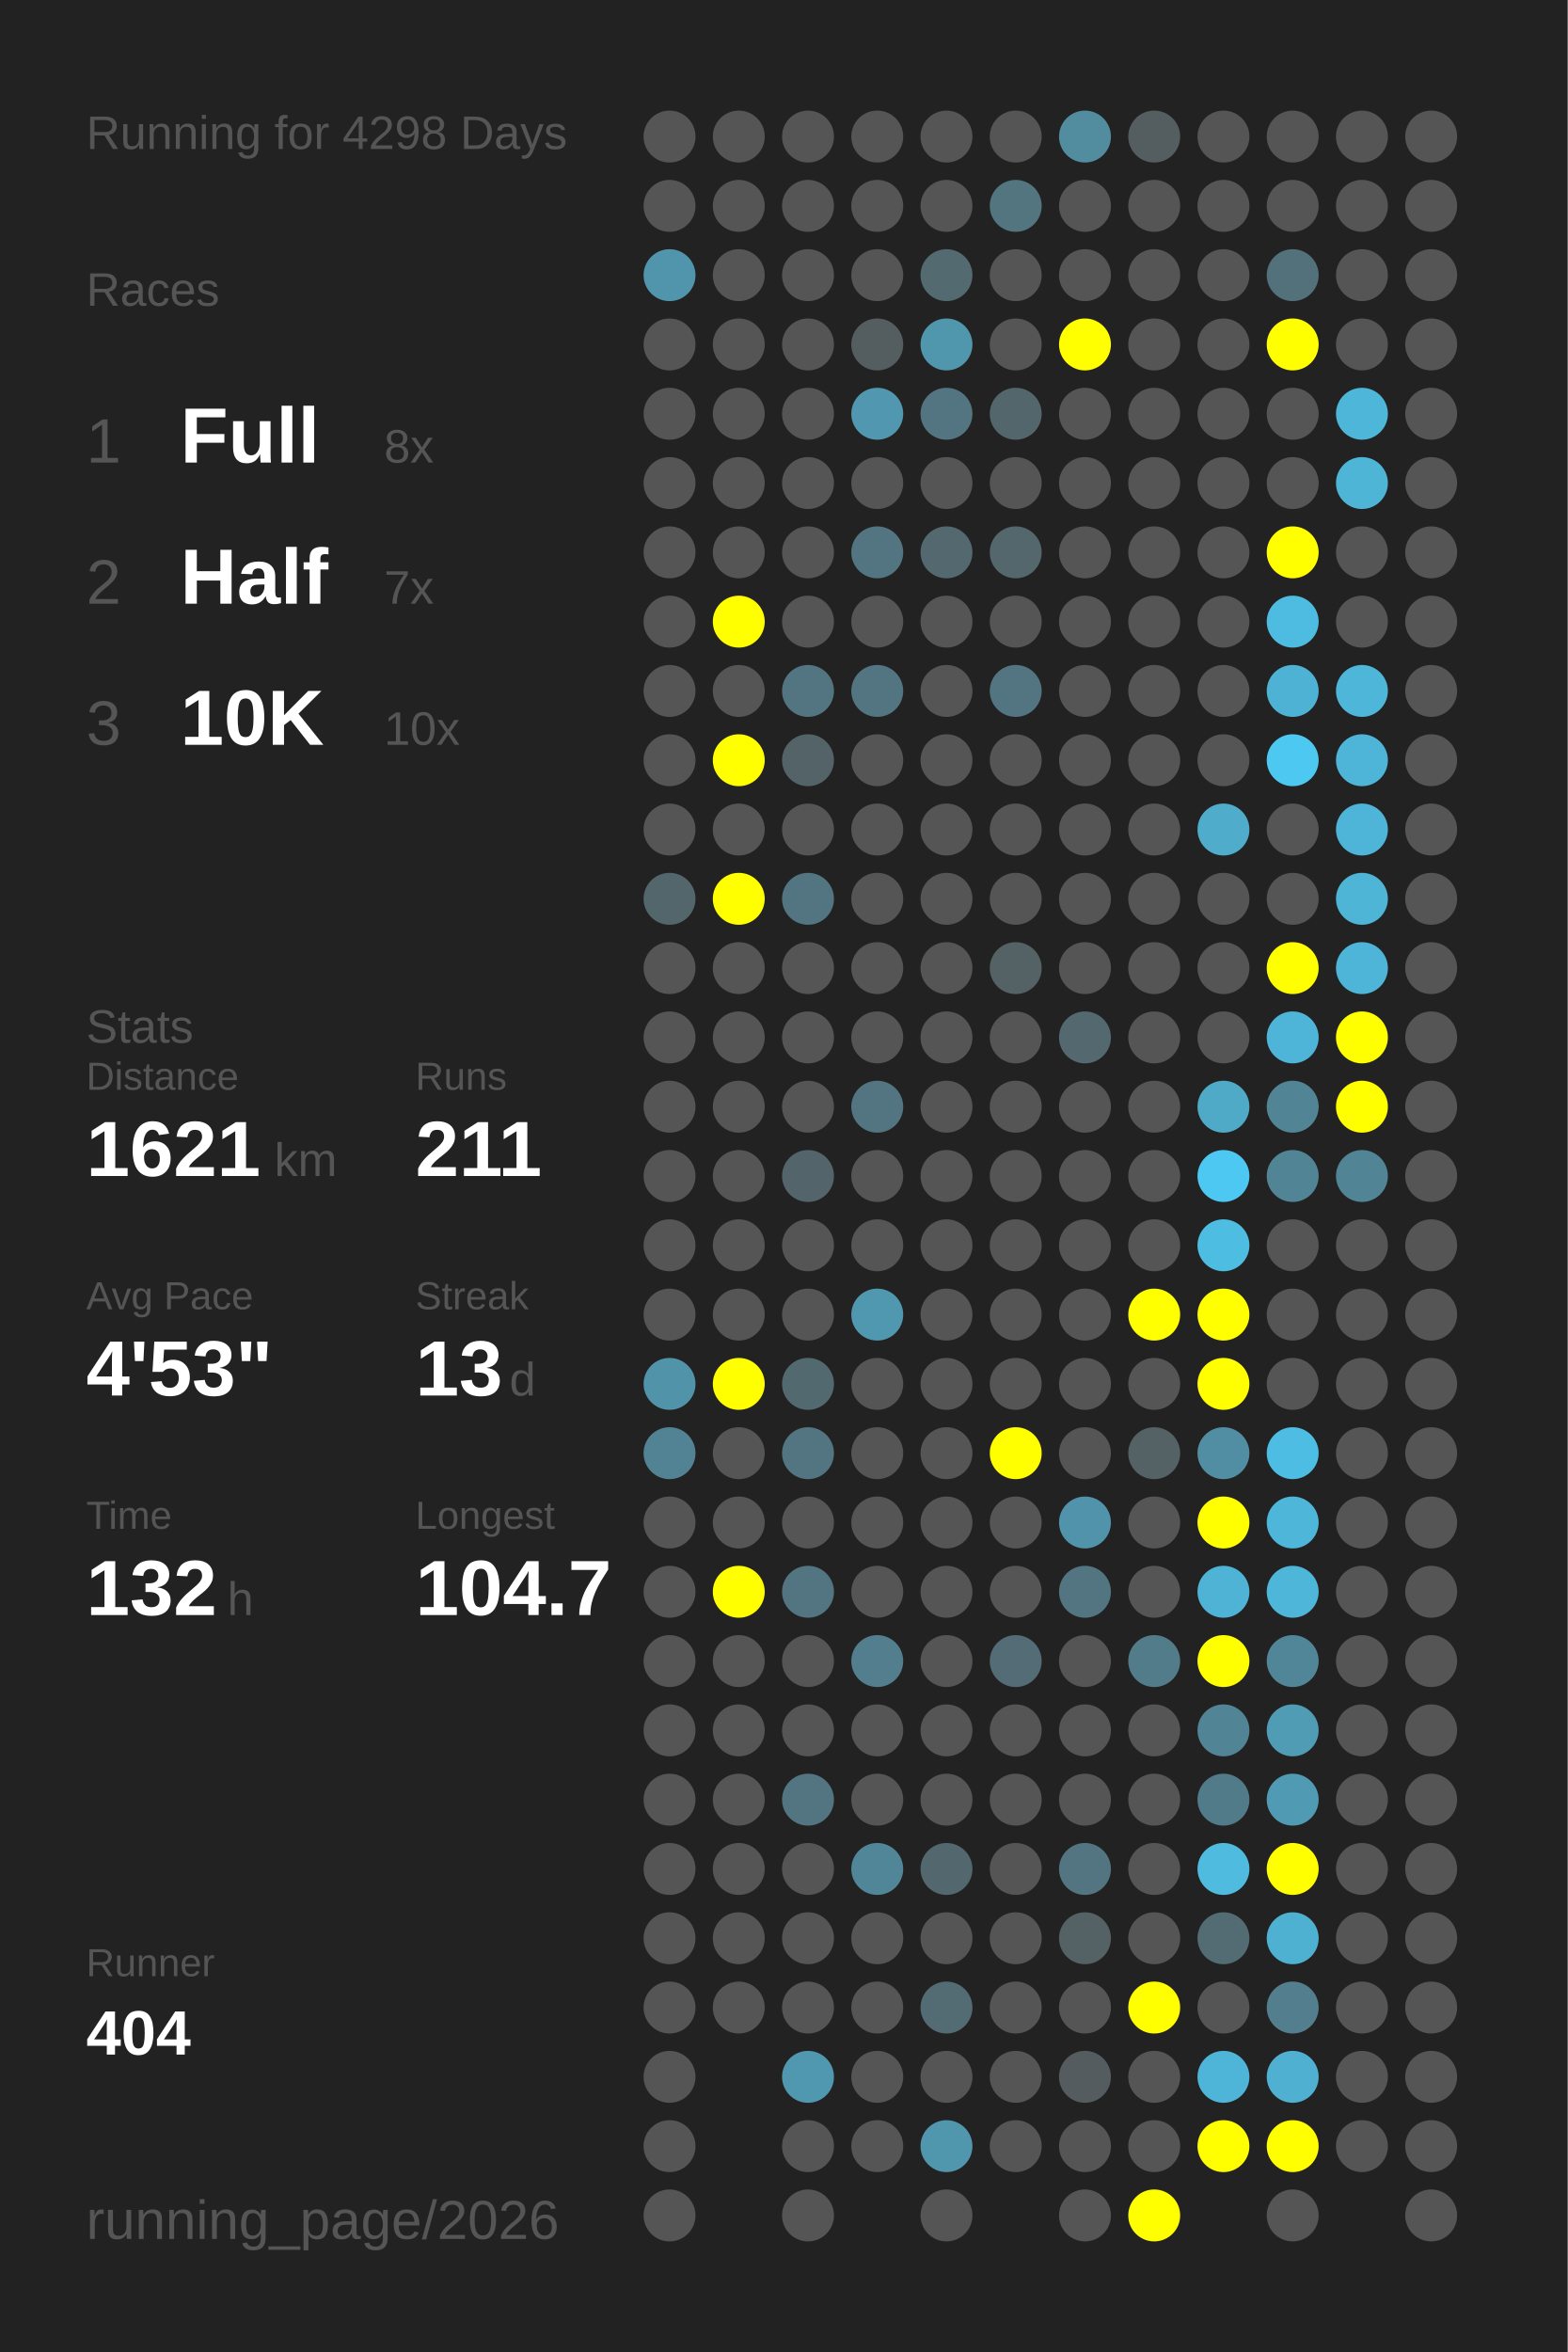
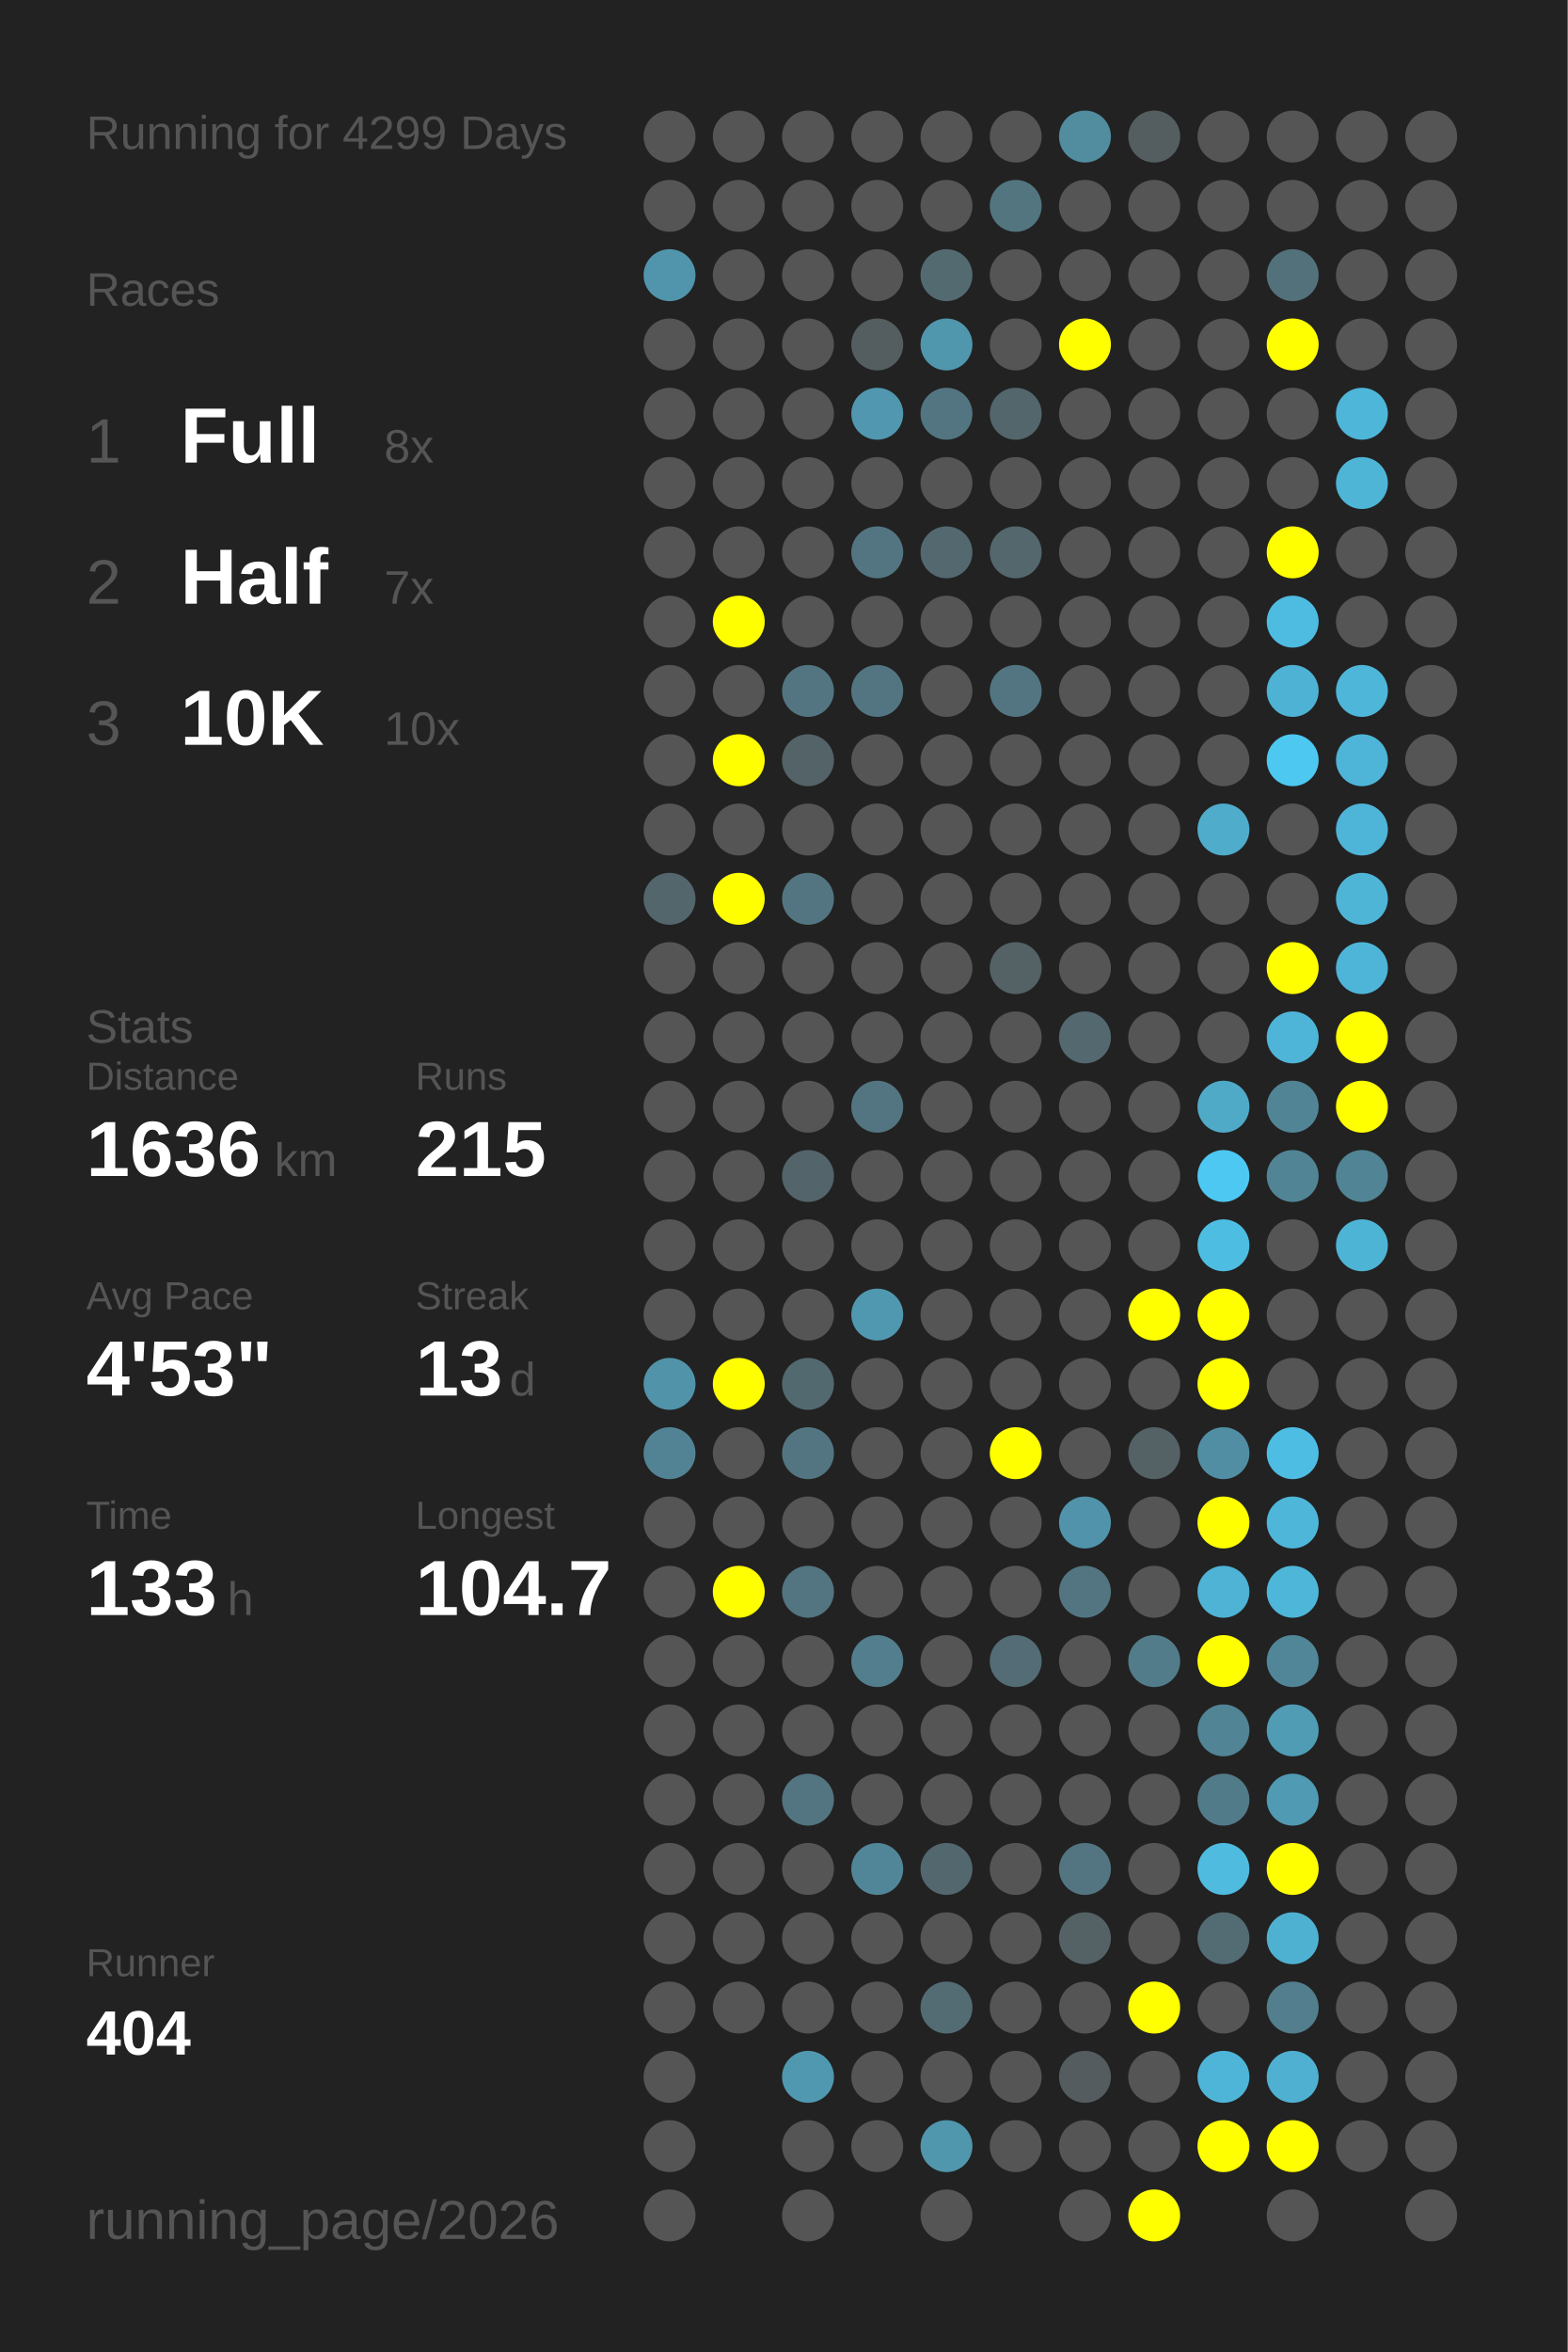
<svg xmlns="http://www.w3.org/2000/svg" baseProfile="full" height="300mm" version="1.1" viewBox="0,0,200,300" width="200mm">
  <defs />
  <rect fill="#222222" height="300" width="200" x="0" y="0" />
-   <text fill="#555555" style="font-size:6px; font-family:Arial;" x="11" y="19">Running for 4298 Days</text>
+   <text fill="#555555" style="font-size:6px; font-family:Arial;" x="11" y="19">Running for 4299 Days</text>
  <text fill="#555555" style="font-size:6px; font-family:Arial;" x="11" y="39">Races</text>
  <text fill="#555555" style="font-size:8px; font-family:Arial;" x="11" y="59">1</text>
  <text fill="#FFFFFF" style="font-size:10px; font-family:Arial; font-weight:bold;" x="23" y="59">Full</text>
  <text fill="#555555" style="font-size:6px; font-family:Arial;" x="49" y="59">8x</text>
  <text fill="#555555" style="font-size:8px; font-family:Arial;" x="11" y="77">2</text>
  <text fill="#FFFFFF" style="font-size:10px; font-family:Arial; font-weight:bold;" x="23" y="77">Half</text>
  <text fill="#555555" style="font-size:6px; font-family:Arial;" x="49" y="77">7x</text>
  <text fill="#555555" style="font-size:8px; font-family:Arial;" x="11" y="95">3</text>
  <text fill="#FFFFFF" style="font-size:10px; font-family:Arial; font-weight:bold;" x="23" y="95">10K</text>
  <text fill="#555555" style="font-size:6px; font-family:Arial;" x="49" y="95">10x</text>
  <text fill="#555555" style="font-size:6px; font-family:Arial;" x="11" y="133">Stats</text>
  <text fill="#555555" style="font-size:5px; font-family:Arial;" x="11" y="139">Distance</text>
-   <text fill="#FFFFFF" style="font-size:10px; font-family:Arial; font-weight:bold;" x="11" y="150">1621</text>
+   <text fill="#FFFFFF" style="font-size:10px; font-family:Arial; font-weight:bold;" x="11" y="150">1636</text>
  <text fill="#555555" style="font-size:6px; font-family:Arial;" x="35" y="150">km</text>
  <text fill="#555555" style="font-size:5px; font-family:Arial;" x="53" y="139">Runs</text>
-   <text fill="#FFFFFF" style="font-size:10px; font-family:Arial; font-weight:bold;" x="53" y="150">211</text>
+   <text fill="#FFFFFF" style="font-size:10px; font-family:Arial; font-weight:bold;" x="53" y="150">215</text>
  <text fill="#555555" style="font-size:5px; font-family:Arial;" x="11" y="167">Avg Pace</text>
  <text fill="#FFFFFF" style="font-size:10px; font-family:Arial; font-weight:bold;" x="11" y="178">4'53"</text>
  <text fill="#555555" style="font-size:5px; font-family:Arial;" x="53" y="167">Streak</text>
  <text fill="#FFFFFF" style="font-size:10px; font-family:Arial; font-weight:bold;" x="53" y="178">13</text>
  <text fill="#555555" style="font-size:6px; font-family:Arial;" x="65" y="178">d</text>
  <text fill="#555555" style="font-size:5px; font-family:Arial;" x="11" y="195">Time</text>
-   <text fill="#FFFFFF" style="font-size:10px; font-family:Arial; font-weight:bold;" x="11" y="206">132</text>
+   <text fill="#FFFFFF" style="font-size:10px; font-family:Arial; font-weight:bold;" x="11" y="206">133</text>
  <text fill="#555555" style="font-size:6px; font-family:Arial;" x="29" y="206">h</text>
  <text fill="#555555" style="font-size:5px; font-family:Arial;" x="53" y="195">Longest</text>
  <text fill="#FFFFFF" style="font-size:10px; font-family:Arial; font-weight:bold;" x="53" y="206">104.7</text>
  <text fill="#555555" style="font-size:5px; font-family:Arial;" x="11" y="252.065">Runner</text>
  <text fill="#FFFFFF" style="font-size:8px; font-family:Arial; font-weight:bold;" x="11" y="262.065">404</text>
  <text fill="#555555" style="font-size:7px; font-family:Arial;" x="11" y="285.581">running_page/2026</text>
  <circle cx="85.417" cy="17.419" fill="#555555" r="3.312" />
  <circle cx="85.417" cy="26.258" fill="#555555" r="3.312" />
  <circle cx="85.417" cy="35.097" fill="#5095ac" r="3.312" />
  <circle cx="85.417" cy="43.935" fill="#555555" r="3.312" />
  <circle cx="85.417" cy="52.774" fill="#555555" r="3.312" />
  <circle cx="85.417" cy="61.613" fill="#555555" r="3.312" />
  <circle cx="85.417" cy="70.452" fill="#555555" r="3.312" />
  <circle cx="85.417" cy="79.29" fill="#555555" r="3.312" />
  <circle cx="85.417" cy="88.129" fill="#555555" r="3.312" />
  <circle cx="85.417" cy="96.968" fill="#555555" r="3.312" />
  <circle cx="85.417" cy="105.806" fill="#555555" r="3.312" />
  <circle cx="85.417" cy="114.645" fill="#53666c" r="3.312" />
  <circle cx="85.417" cy="123.484" fill="#555555" r="3.312" />
  <circle cx="85.417" cy="132.323" fill="#555555" r="3.312" />
  <circle cx="85.417" cy="141.161" fill="#555555" r="3.312" />
  <circle cx="85.417" cy="150" fill="#555555" r="3.312" />
  <circle cx="85.417" cy="158.839" fill="#555555" r="3.312" />
  <circle cx="85.417" cy="167.677" fill="#555555" r="3.312" />
  <circle cx="85.417" cy="176.516" fill="#5193a9" r="3.312" />
  <circle cx="85.417" cy="185.355" fill="#528394" r="3.312" />
  <circle cx="85.417" cy="194.194" fill="#555555" r="3.312" />
  <circle cx="85.417" cy="203.032" fill="#555555" r="3.312" />
  <circle cx="85.417" cy="211.871" fill="#555555" r="3.312" />
  <circle cx="85.417" cy="220.71" fill="#555555" r="3.312" />
  <circle cx="85.417" cy="229.548" fill="#555555" r="3.312" />
  <circle cx="85.417" cy="238.387" fill="#555555" r="3.312" />
  <circle cx="85.417" cy="247.226" fill="#555555" r="3.312" />
  <circle cx="85.417" cy="256.065" fill="#555555" r="3.312" />
  <circle cx="85.417" cy="264.903" fill="#555555" r="3.312" />
  <circle cx="85.417" cy="273.742" fill="#555555" r="3.312" />
  <circle cx="85.417" cy="282.581" fill="#555555" r="3.312" />
  <circle cx="94.25" cy="17.419" fill="#555555" r="3.312" />
  <circle cx="94.25" cy="26.258" fill="#555555" r="3.312" />
  <circle cx="94.25" cy="35.097" fill="#555555" r="3.312" />
  <circle cx="94.25" cy="43.935" fill="#555555" r="3.312" />
  <circle cx="94.25" cy="52.774" fill="#555555" r="3.312" />
  <circle cx="94.25" cy="61.613" fill="#555555" r="3.312" />
  <circle cx="94.25" cy="70.452" fill="#555555" r="3.312" />
  <circle cx="94.25" cy="79.29" fill="#FFFF00" r="3.312" />
  <circle cx="94.25" cy="88.129" fill="#555555" r="3.312" />
  <circle cx="94.25" cy="96.968" fill="#FFFF00" r="3.312" />
  <circle cx="94.25" cy="105.806" fill="#555555" r="3.312" />
  <circle cx="94.25" cy="114.645" fill="#FFFF00" r="3.312" />
  <circle cx="94.25" cy="123.484" fill="#555555" r="3.312" />
  <circle cx="94.25" cy="132.323" fill="#555555" r="3.312" />
  <circle cx="94.25" cy="141.161" fill="#555555" r="3.312" />
  <circle cx="94.25" cy="150" fill="#555555" r="3.312" />
  <circle cx="94.25" cy="158.839" fill="#555555" r="3.312" />
  <circle cx="94.25" cy="167.677" fill="#555555" r="3.312" />
  <circle cx="94.25" cy="176.516" fill="#FFFF00" r="3.312" />
  <circle cx="94.25" cy="185.355" fill="#555555" r="3.312" />
  <circle cx="94.25" cy="194.194" fill="#555555" r="3.312" />
  <circle cx="94.25" cy="203.032" fill="#FFFF00" r="3.312" />
  <circle cx="94.25" cy="211.871" fill="#555555" r="3.312" />
  <circle cx="94.25" cy="220.71" fill="#555555" r="3.312" />
  <circle cx="94.25" cy="229.548" fill="#555555" r="3.312" />
  <circle cx="94.25" cy="238.387" fill="#555555" r="3.312" />
  <circle cx="94.25" cy="247.226" fill="#555555" r="3.312" />
  <circle cx="94.25" cy="256.065" fill="#555555" r="3.312" />
  <circle cx="103.083" cy="17.419" fill="#555555" r="3.312" />
  <circle cx="103.083" cy="26.258" fill="#555555" r="3.312" />
  <circle cx="103.083" cy="35.097" fill="#555555" r="3.312" />
  <circle cx="103.083" cy="43.935" fill="#555555" r="3.312" />
  <circle cx="103.083" cy="52.774" fill="#555555" r="3.312" />
  <circle cx="103.083" cy="61.613" fill="#555555" r="3.312" />
  <circle cx="103.083" cy="70.452" fill="#555555" r="3.312" />
  <circle cx="103.083" cy="79.29" fill="#555555" r="3.312" />
  <circle cx="103.083" cy="88.129" fill="#527581" r="3.312" />
  <circle cx="103.083" cy="96.968" fill="#546368" r="3.312" />
  <circle cx="103.083" cy="105.806" fill="#555555" r="3.312" />
  <circle cx="103.083" cy="114.645" fill="#527581" r="3.312" />
  <circle cx="103.083" cy="123.484" fill="#555555" r="3.312" />
  <circle cx="103.083" cy="132.323" fill="#555555" r="3.312" />
  <circle cx="103.083" cy="141.161" fill="#555555" r="3.312" />
  <circle cx="103.083" cy="150" fill="#53646a" r="3.312" />
  <circle cx="103.083" cy="158.839" fill="#555555" r="3.312" />
  <circle cx="103.083" cy="167.677" fill="#555555" r="3.312" />
  <circle cx="103.083" cy="176.516" fill="#536970" r="3.312" />
  <circle cx="103.083" cy="185.355" fill="#527581" r="3.312" />
  <circle cx="103.083" cy="194.194" fill="#555555" r="3.312" />
  <circle cx="103.083" cy="203.032" fill="#527581" r="3.312" />
  <circle cx="103.083" cy="211.871" fill="#555555" r="3.312" />
  <circle cx="103.083" cy="220.71" fill="#555555" r="3.312" />
  <circle cx="103.083" cy="229.548" fill="#527581" r="3.312" />
  <circle cx="103.083" cy="238.387" fill="#555555" r="3.312" />
  <circle cx="103.083" cy="247.226" fill="#555555" r="3.312" />
  <circle cx="103.083" cy="256.065" fill="#555555" r="3.312" />
  <circle cx="103.083" cy="264.903" fill="#5098b0" r="3.312" />
  <circle cx="103.083" cy="273.742" fill="#555555" r="3.312" />
  <circle cx="103.083" cy="282.581" fill="#555555" r="3.312" />
  <circle cx="111.917" cy="17.419" fill="#555555" r="3.312" />
  <circle cx="111.917" cy="26.258" fill="#555555" r="3.312" />
  <circle cx="111.917" cy="35.097" fill="#555555" r="3.312" />
  <circle cx="111.917" cy="43.935" fill="#545e61" r="3.312" />
  <circle cx="111.917" cy="52.774" fill="#5097af" r="3.312" />
  <circle cx="111.917" cy="61.613" fill="#555555" r="3.312" />
  <circle cx="111.917" cy="70.452" fill="#527581" r="3.312" />
  <circle cx="111.917" cy="79.29" fill="#555555" r="3.312" />
  <circle cx="111.917" cy="88.129" fill="#527581" r="3.312" />
  <circle cx="111.917" cy="96.968" fill="#555555" r="3.312" />
  <circle cx="111.917" cy="105.806" fill="#555555" r="3.312" />
  <circle cx="111.917" cy="114.645" fill="#555555" r="3.312" />
  <circle cx="111.917" cy="123.484" fill="#555555" r="3.312" />
  <circle cx="111.917" cy="132.323" fill="#555555" r="3.312" />
  <circle cx="111.917" cy="141.161" fill="#527581" r="3.312" />
  <circle cx="111.917" cy="150" fill="#555555" r="3.312" />
  <circle cx="111.917" cy="158.839" fill="#555555" r="3.312" />
  <circle cx="111.917" cy="167.677" fill="#5098b0" r="3.312" />
  <circle cx="111.917" cy="176.516" fill="#555555" r="3.312" />
  <circle cx="111.917" cy="185.355" fill="#555555" r="3.312" />
  <circle cx="111.917" cy="194.194" fill="#555555" r="3.312" />
  <circle cx="111.917" cy="203.032" fill="#555555" r="3.312" />
  <circle cx="111.917" cy="211.871" fill="#527e8e" r="3.312" />
  <circle cx="111.917" cy="220.71" fill="#555555" r="3.312" />
  <circle cx="111.917" cy="229.548" fill="#555555" r="3.312" />
  <circle cx="111.917" cy="238.387" fill="#518698" r="3.312" />
  <circle cx="111.917" cy="247.226" fill="#555555" r="3.312" />
  <circle cx="111.917" cy="256.065" fill="#555555" r="3.312" />
  <circle cx="111.917" cy="264.903" fill="#555555" r="3.312" />
  <circle cx="111.917" cy="273.742" fill="#555555" r="3.312" />
  <circle cx="120.75" cy="17.419" fill="#555555" r="3.312" />
  <circle cx="120.75" cy="26.258" fill="#555555" r="3.312" />
  <circle cx="120.75" cy="35.097" fill="#536a71" r="3.312" />
  <circle cx="120.75" cy="43.935" fill="#5096ad" r="3.312" />
  <circle cx="120.75" cy="52.774" fill="#527581" r="3.312" />
  <circle cx="120.75" cy="61.613" fill="#555555" r="3.312" />
  <circle cx="120.75" cy="70.452" fill="#53686f" r="3.312" />
  <circle cx="120.75" cy="79.29" fill="#555555" r="3.312" />
  <circle cx="120.75" cy="88.129" fill="#555555" r="3.312" />
  <circle cx="120.75" cy="96.968" fill="#555555" r="3.312" />
  <circle cx="120.75" cy="105.806" fill="#555555" r="3.312" />
  <circle cx="120.75" cy="114.645" fill="#555555" r="3.312" />
  <circle cx="120.75" cy="123.484" fill="#555555" r="3.312" />
  <circle cx="120.75" cy="132.323" fill="#555555" r="3.312" />
  <circle cx="120.75" cy="141.161" fill="#555555" r="3.312" />
  <circle cx="120.75" cy="150" fill="#555555" r="3.312" />
  <circle cx="120.75" cy="158.839" fill="#555555" r="3.312" />
  <circle cx="120.75" cy="167.677" fill="#555555" r="3.312" />
  <circle cx="120.75" cy="176.516" fill="#555555" r="3.312" />
  <circle cx="120.75" cy="185.355" fill="#555555" r="3.312" />
  <circle cx="120.75" cy="194.194" fill="#555555" r="3.312" />
  <circle cx="120.75" cy="203.032" fill="#555555" r="3.312" />
  <circle cx="120.75" cy="211.871" fill="#555555" r="3.312" />
  <circle cx="120.75" cy="220.71" fill="#555555" r="3.312" />
  <circle cx="120.75" cy="229.548" fill="#555555" r="3.312" />
  <circle cx="120.75" cy="238.387" fill="#53676e" r="3.312" />
  <circle cx="120.75" cy="247.226" fill="#555555" r="3.312" />
  <circle cx="120.75" cy="256.065" fill="#536c74" r="3.312" />
  <circle cx="120.75" cy="264.903" fill="#555555" r="3.312" />
  <circle cx="120.75" cy="273.742" fill="#5096ad" r="3.312" />
  <circle cx="120.75" cy="282.581" fill="#555555" r="3.312" />
  <circle cx="129.583" cy="17.419" fill="#555555" r="3.312" />
  <circle cx="129.583" cy="26.258" fill="#527580" r="3.312" />
  <circle cx="129.583" cy="35.097" fill="#555555" r="3.312" />
  <circle cx="129.583" cy="43.935" fill="#555555" r="3.312" />
  <circle cx="129.583" cy="52.774" fill="#53666c" r="3.312" />
  <circle cx="129.583" cy="61.613" fill="#555555" r="3.312" />
  <circle cx="129.583" cy="70.452" fill="#53676d" r="3.312" />
  <circle cx="129.583" cy="79.29" fill="#555555" r="3.312" />
  <circle cx="129.583" cy="88.129" fill="#527581" r="3.312" />
  <circle cx="129.583" cy="96.968" fill="#555555" r="3.312" />
  <circle cx="129.583" cy="105.806" fill="#555555" r="3.312" />
  <circle cx="129.583" cy="114.645" fill="#555555" r="3.312" />
  <circle cx="129.583" cy="123.484" fill="#546165" r="3.312" />
  <circle cx="129.583" cy="132.323" fill="#555555" r="3.312" />
  <circle cx="129.583" cy="141.161" fill="#555555" r="3.312" />
  <circle cx="129.583" cy="150" fill="#555555" r="3.312" />
  <circle cx="129.583" cy="158.839" fill="#555555" r="3.312" />
  <circle cx="129.583" cy="167.677" fill="#555555" r="3.312" />
  <circle cx="129.583" cy="176.516" fill="#555555" r="3.312" />
  <circle cx="129.583" cy="185.355" fill="#FFFF00" r="3.312" />
  <circle cx="129.583" cy="194.194" fill="#555555" r="3.312" />
  <circle cx="129.583" cy="203.032" fill="#555555" r="3.312" />
  <circle cx="129.583" cy="211.871" fill="#536c75" r="3.312" />
  <circle cx="129.583" cy="220.71" fill="#555555" r="3.312" />
  <circle cx="129.583" cy="229.548" fill="#555555" r="3.312" />
  <circle cx="129.583" cy="238.387" fill="#555555" r="3.312" />
  <circle cx="129.583" cy="247.226" fill="#555555" r="3.312" />
  <circle cx="129.583" cy="256.065" fill="#555555" r="3.312" />
  <circle cx="129.583" cy="264.903" fill="#555555" r="3.312" />
  <circle cx="129.583" cy="273.742" fill="#555555" r="3.312" />
  <circle cx="138.417" cy="17.419" fill="#518c9f" r="3.312" />
  <circle cx="138.417" cy="26.258" fill="#555555" r="3.312" />
  <circle cx="138.417" cy="35.097" fill="#555555" r="3.312" />
  <circle cx="138.417" cy="43.935" fill="#FFFF00" r="3.312" />
  <circle cx="138.417" cy="52.774" fill="#555555" r="3.312" />
  <circle cx="138.417" cy="61.613" fill="#555555" r="3.312" />
  <circle cx="138.417" cy="70.452" fill="#555555" r="3.312" />
  <circle cx="138.417" cy="79.29" fill="#555555" r="3.312" />
  <circle cx="138.417" cy="88.129" fill="#555555" r="3.312" />
  <circle cx="138.417" cy="96.968" fill="#555555" r="3.312" />
  <circle cx="138.417" cy="105.806" fill="#555555" r="3.312" />
  <circle cx="138.417" cy="114.645" fill="#555555" r="3.312" />
  <circle cx="138.417" cy="123.484" fill="#555555" r="3.312" />
  <circle cx="138.417" cy="132.323" fill="#53686f" r="3.312" />
  <circle cx="138.417" cy="141.161" fill="#555555" r="3.312" />
  <circle cx="138.417" cy="150" fill="#555555" r="3.312" />
  <circle cx="138.417" cy="158.839" fill="#555555" r="3.312" />
  <circle cx="138.417" cy="167.677" fill="#555555" r="3.312" />
  <circle cx="138.417" cy="176.516" fill="#555555" r="3.312" />
  <circle cx="138.417" cy="185.355" fill="#555555" r="3.312" />
  <circle cx="138.417" cy="194.194" fill="#5093aa" r="3.312" />
  <circle cx="138.417" cy="203.032" fill="#527581" r="3.312" />
  <circle cx="138.417" cy="211.871" fill="#555555" r="3.312" />
  <circle cx="138.417" cy="220.71" fill="#555555" r="3.312" />
  <circle cx="138.417" cy="229.548" fill="#555555" r="3.312" />
  <circle cx="138.417" cy="238.387" fill="#527581" r="3.312" />
  <circle cx="138.417" cy="247.226" fill="#546165" r="3.312" />
  <circle cx="138.417" cy="256.065" fill="#555555" r="3.312" />
  <circle cx="138.417" cy="264.903" fill="#545c5f" r="3.312" />
  <circle cx="138.417" cy="273.742" fill="#555555" r="3.312" />
  <circle cx="138.417" cy="282.581" fill="#555555" r="3.312" />
  <circle cx="147.25" cy="17.419" fill="#545e61" r="3.312" />
  <circle cx="147.25" cy="26.258" fill="#555555" r="3.312" />
  <circle cx="147.25" cy="35.097" fill="#555555" r="3.312" />
  <circle cx="147.25" cy="43.935" fill="#555555" r="3.312" />
  <circle cx="147.25" cy="52.774" fill="#555555" r="3.312" />
  <circle cx="147.25" cy="61.613" fill="#555555" r="3.312" />
  <circle cx="147.25" cy="70.452" fill="#555555" r="3.312" />
  <circle cx="147.25" cy="79.29" fill="#555555" r="3.312" />
  <circle cx="147.25" cy="88.129" fill="#555555" r="3.312" />
  <circle cx="147.25" cy="96.968" fill="#555555" r="3.312" />
  <circle cx="147.25" cy="105.806" fill="#555555" r="3.312" />
  <circle cx="147.25" cy="114.645" fill="#555555" r="3.312" />
  <circle cx="147.25" cy="123.484" fill="#555555" r="3.312" />
  <circle cx="147.25" cy="132.323" fill="#555555" r="3.312" />
  <circle cx="147.25" cy="141.161" fill="#555555" r="3.312" />
  <circle cx="147.25" cy="150" fill="#555555" r="3.312" />
  <circle cx="147.25" cy="158.839" fill="#555555" r="3.312" />
  <circle cx="147.25" cy="167.677" fill="#FFFF00" r="3.312" />
  <circle cx="147.25" cy="176.516" fill="#555555" r="3.312" />
  <circle cx="147.25" cy="185.355" fill="#546165" r="3.312" />
  <circle cx="147.25" cy="194.194" fill="#555555" r="3.312" />
  <circle cx="147.25" cy="203.032" fill="#555555" r="3.312" />
  <circle cx="147.25" cy="211.871" fill="#527c8a" r="3.312" />
  <circle cx="147.25" cy="220.71" fill="#555555" r="3.312" />
  <circle cx="147.25" cy="229.548" fill="#555555" r="3.312" />
  <circle cx="147.25" cy="238.387" fill="#555555" r="3.312" />
  <circle cx="147.25" cy="247.226" fill="#555555" r="3.312" />
  <circle cx="147.25" cy="256.065" fill="#FFFF00" r="3.312" />
  <circle cx="147.25" cy="264.903" fill="#555555" r="3.312" />
  <circle cx="147.25" cy="273.742" fill="#555555" r="3.312" />
  <circle cx="147.25" cy="282.581" fill="#FFFF00" r="3.312" />
  <circle cx="156.083" cy="17.419" fill="#555555" r="3.312" />
  <circle cx="156.083" cy="26.258" fill="#555555" r="3.312" />
  <circle cx="156.083" cy="35.097" fill="#555555" r="3.312" />
  <circle cx="156.083" cy="43.935" fill="#555555" r="3.312" />
  <circle cx="156.083" cy="52.774" fill="#555555" r="3.312" />
  <circle cx="156.083" cy="61.613" fill="#555555" r="3.312" />
  <circle cx="156.083" cy="70.452" fill="#555555" r="3.312" />
  <circle cx="156.083" cy="79.29" fill="#555555" r="3.312" />
  <circle cx="156.083" cy="88.129" fill="#555555" r="3.312" />
  <circle cx="156.083" cy="96.968" fill="#555555" r="3.312" />
  <circle cx="156.083" cy="105.806" fill="#4faccb" r="3.312" />
  <circle cx="156.083" cy="114.645" fill="#555555" r="3.312" />
  <circle cx="156.083" cy="123.484" fill="#555555" r="3.312" />
  <circle cx="156.083" cy="132.323" fill="#555555" r="3.312" />
  <circle cx="156.083" cy="141.161" fill="#4faac8" r="3.312" />
  <circle cx="156.083" cy="150" fill="#4dc8f2" r="3.312" />
  <circle cx="156.083" cy="158.839" fill="#4ebde2" r="3.312" />
  <circle cx="156.083" cy="167.677" fill="#FFFF00" r="3.312" />
  <circle cx="156.083" cy="176.516" fill="#FFFF00" r="3.312" />
  <circle cx="156.083" cy="185.355" fill="#518ea3" r="3.312" />
  <circle cx="156.083" cy="194.194" fill="#FFFF00" r="3.312" />
  <circle cx="156.083" cy="203.032" fill="#4eb3d5" r="3.312" />
  <circle cx="156.083" cy="211.871" fill="#FFFF00" r="3.312" />
  <circle cx="156.083" cy="220.71" fill="#518495" r="3.312" />
  <circle cx="156.083" cy="229.548" fill="#527b89" r="3.312" />
  <circle cx="156.083" cy="238.387" fill="#4ebbdf" r="3.312" />
  <circle cx="156.083" cy="247.226" fill="#536b73" r="3.312" />
  <circle cx="156.083" cy="256.065" fill="#555555" r="3.312" />
  <circle cx="156.083" cy="264.903" fill="#4eb5d8" r="3.312" />
  <circle cx="156.083" cy="273.742" fill="#FFFF00" r="3.312" />
  <circle cx="164.917" cy="17.419" fill="#555555" r="3.312" />
  <circle cx="164.917" cy="26.258" fill="#555555" r="3.312" />
  <circle cx="164.917" cy="35.097" fill="#53717b" r="3.312" />
  <circle cx="164.917" cy="43.935" fill="#FFFF00" r="3.312" />
  <circle cx="164.917" cy="52.774" fill="#555555" r="3.312" />
  <circle cx="164.917" cy="61.613" fill="#555555" r="3.312" />
  <circle cx="164.917" cy="70.452" fill="#FFFF00" r="3.312" />
  <circle cx="164.917" cy="79.29" fill="#4ebce1" r="3.312" />
  <circle cx="164.917" cy="88.129" fill="#4eb2d4" r="3.312" />
  <circle cx="164.917" cy="96.968" fill="#4dc8f1" r="3.312" />
  <circle cx="164.917" cy="105.806" fill="#555555" r="3.312" />
  <circle cx="164.917" cy="114.645" fill="#555555" r="3.312" />
  <circle cx="164.917" cy="123.484" fill="#FFFF00" r="3.312" />
  <circle cx="164.917" cy="132.323" fill="#4eb5d8" r="3.312" />
  <circle cx="164.917" cy="141.161" fill="#518596" r="3.312" />
  <circle cx="164.917" cy="150" fill="#518596" r="3.312" />
  <circle cx="164.917" cy="158.839" fill="#555555" r="3.312" />
  <circle cx="164.917" cy="167.677" fill="#555555" r="3.312" />
  <circle cx="164.917" cy="176.516" fill="#555555" r="3.312" />
  <circle cx="164.917" cy="185.355" fill="#4ebde3" r="3.312" />
  <circle cx="164.917" cy="194.194" fill="#4eb6d9" r="3.312" />
  <circle cx="164.917" cy="203.032" fill="#4eb6d9" r="3.312" />
  <circle cx="164.917" cy="211.871" fill="#518698" r="3.312" />
  <circle cx="164.917" cy="220.71" fill="#509cb5" r="3.312" />
  <circle cx="164.917" cy="229.548" fill="#509ab3" r="3.312" />
  <circle cx="164.917" cy="238.387" fill="#FFFF00" r="3.312" />
  <circle cx="164.917" cy="247.226" fill="#4fb1d2" r="3.312" />
  <circle cx="164.917" cy="256.065" fill="#527e8d" r="3.312" />
  <circle cx="164.917" cy="264.903" fill="#4fb0d1" r="3.312" />
  <circle cx="164.917" cy="273.742" fill="#FFFF00" r="3.312" />
  <circle cx="164.917" cy="282.581" fill="#555555" r="3.312" />
  <circle cx="173.75" cy="17.419" fill="#555555" r="3.312" />
  <circle cx="173.75" cy="26.258" fill="#555555" r="3.312" />
  <circle cx="173.75" cy="35.097" fill="#555555" r="3.312" />
  <circle cx="173.75" cy="43.935" fill="#555555" r="3.312" />
  <circle cx="173.75" cy="52.774" fill="#4eb6d9" r="3.312" />
  <circle cx="173.75" cy="61.613" fill="#4eb5d7" r="3.312" />
  <circle cx="173.75" cy="70.452" fill="#555555" r="3.312" />
  <circle cx="173.75" cy="79.29" fill="#555555" r="3.312" />
  <circle cx="173.75" cy="88.129" fill="#4eb6d9" r="3.312" />
  <circle cx="173.75" cy="96.968" fill="#4eb5d8" r="3.312" />
  <circle cx="173.75" cy="105.806" fill="#4eb5d8" r="3.312" />
  <circle cx="173.75" cy="114.645" fill="#4eb5d7" r="3.312" />
  <circle cx="173.75" cy="123.484" fill="#4eb5d8" r="3.312" />
  <circle cx="173.75" cy="132.323" fill="#FFFF00" r="3.312" />
  <circle cx="173.75" cy="141.161" fill="#FFFF00" r="3.312" />
  <circle cx="173.75" cy="150" fill="#518495" r="3.312" />
-   <circle cx="173.75" cy="158.839" fill="#555555" r="3.312" />
+   <circle cx="173.75" cy="158.839" fill="#4eb4d6" r="3.312" />
  <circle cx="173.75" cy="167.677" fill="#555555" r="3.312" />
  <circle cx="173.75" cy="176.516" fill="#555555" r="3.312" />
  <circle cx="173.75" cy="185.355" fill="#555555" r="3.312" />
  <circle cx="173.75" cy="194.194" fill="#555555" r="3.312" />
  <circle cx="173.75" cy="203.032" fill="#555555" r="3.312" />
  <circle cx="173.75" cy="211.871" fill="#555555" r="3.312" />
  <circle cx="173.75" cy="220.71" fill="#555555" r="3.312" />
  <circle cx="173.75" cy="229.548" fill="#555555" r="3.312" />
  <circle cx="173.75" cy="238.387" fill="#555555" r="3.312" />
  <circle cx="173.75" cy="247.226" fill="#555555" r="3.312" />
  <circle cx="173.75" cy="256.065" fill="#555555" r="3.312" />
  <circle cx="173.75" cy="264.903" fill="#555555" r="3.312" />
  <circle cx="173.75" cy="273.742" fill="#555555" r="3.312" />
  <circle cx="182.583" cy="17.419" fill="#555555" r="3.312" />
  <circle cx="182.583" cy="26.258" fill="#555555" r="3.312" />
  <circle cx="182.583" cy="35.097" fill="#555555" r="3.312" />
  <circle cx="182.583" cy="43.935" fill="#555555" r="3.312" />
  <circle cx="182.583" cy="52.774" fill="#555555" r="3.312" />
  <circle cx="182.583" cy="61.613" fill="#555555" r="3.312" />
  <circle cx="182.583" cy="70.452" fill="#555555" r="3.312" />
  <circle cx="182.583" cy="79.29" fill="#555555" r="3.312" />
  <circle cx="182.583" cy="88.129" fill="#555555" r="3.312" />
  <circle cx="182.583" cy="96.968" fill="#555555" r="3.312" />
  <circle cx="182.583" cy="105.806" fill="#555555" r="3.312" />
  <circle cx="182.583" cy="114.645" fill="#555555" r="3.312" />
  <circle cx="182.583" cy="123.484" fill="#555555" r="3.312" />
  <circle cx="182.583" cy="132.323" fill="#555555" r="3.312" />
  <circle cx="182.583" cy="141.161" fill="#555555" r="3.312" />
  <circle cx="182.583" cy="150" fill="#555555" r="3.312" />
  <circle cx="182.583" cy="158.839" fill="#555555" r="3.312" />
  <circle cx="182.583" cy="167.677" fill="#555555" r="3.312" />
  <circle cx="182.583" cy="176.516" fill="#555555" r="3.312" />
  <circle cx="182.583" cy="185.355" fill="#555555" r="3.312" />
  <circle cx="182.583" cy="194.194" fill="#555555" r="3.312" />
  <circle cx="182.583" cy="203.032" fill="#555555" r="3.312" />
  <circle cx="182.583" cy="211.871" fill="#555555" r="3.312" />
  <circle cx="182.583" cy="220.71" fill="#555555" r="3.312" />
  <circle cx="182.583" cy="229.548" fill="#555555" r="3.312" />
  <circle cx="182.583" cy="238.387" fill="#555555" r="3.312" />
  <circle cx="182.583" cy="247.226" fill="#555555" r="3.312" />
  <circle cx="182.583" cy="256.065" fill="#555555" r="3.312" />
  <circle cx="182.583" cy="264.903" fill="#555555" r="3.312" />
  <circle cx="182.583" cy="273.742" fill="#555555" r="3.312" />
  <circle cx="182.583" cy="282.581" fill="#555555" r="3.312" />
</svg>
